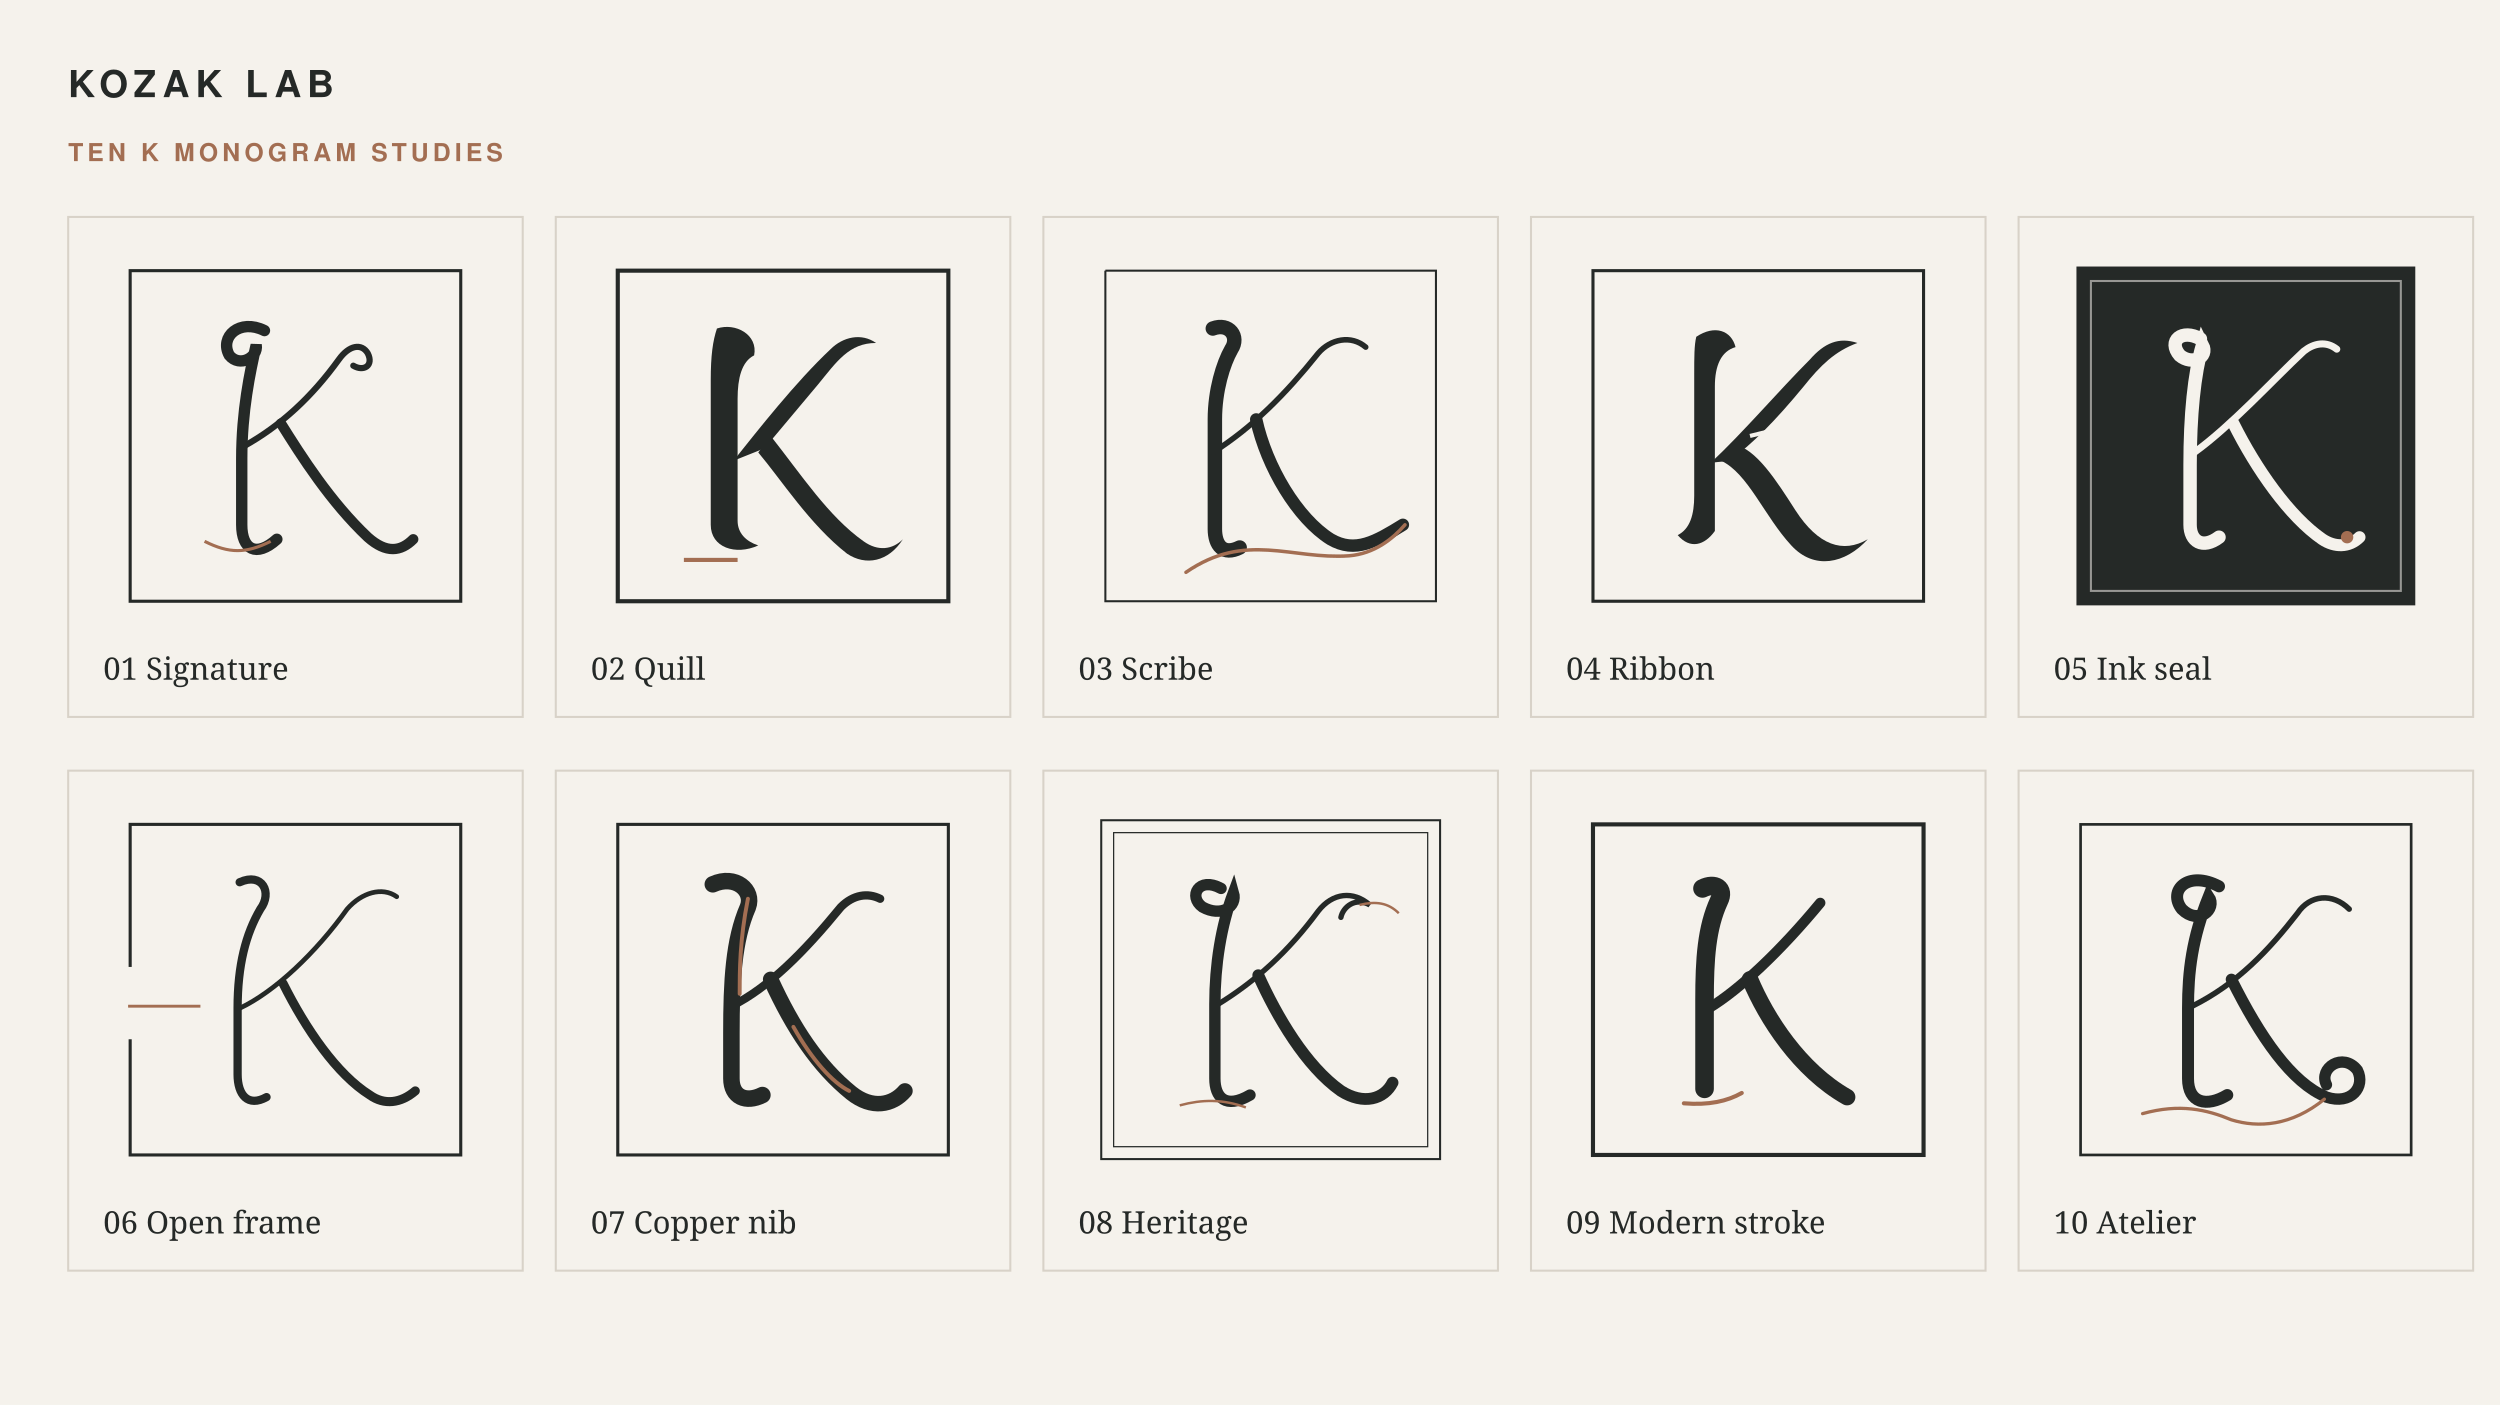
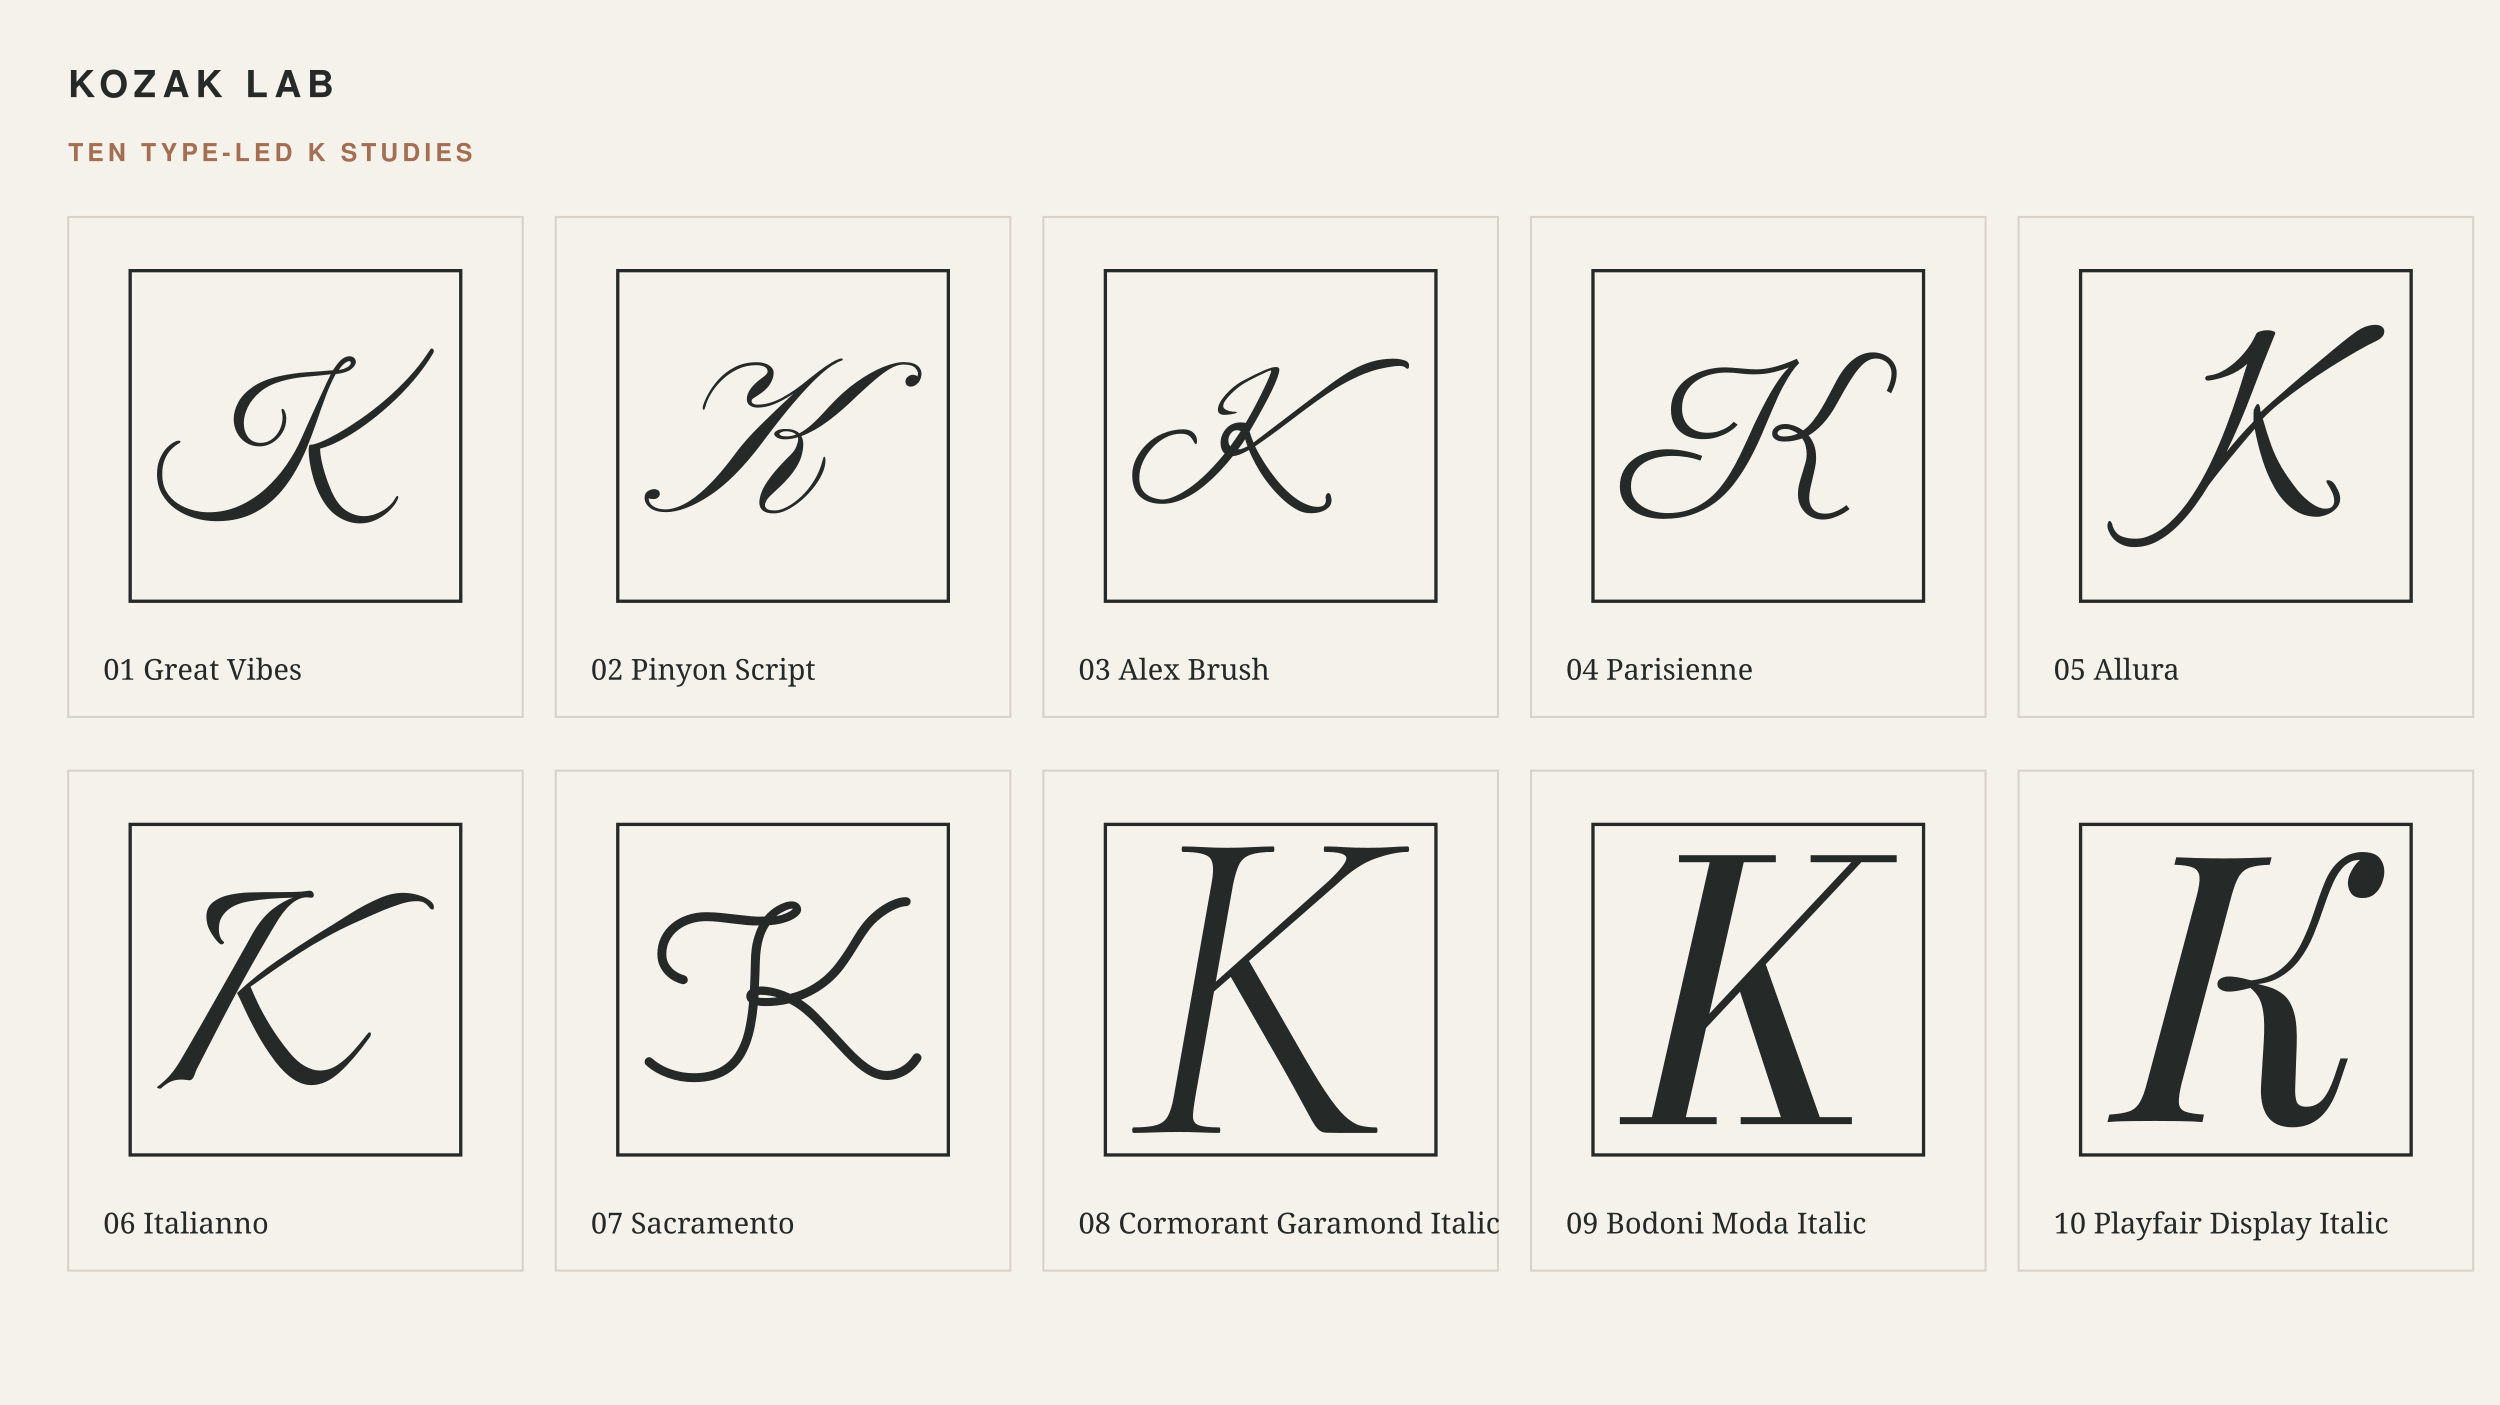
- <svg xmlns="http://www.w3.org/2000/svg" viewBox="0 0 1210 680" role="img" aria-label="Ten calligraphic square K monogram concepts for Kozak Lab">
+ <svg xmlns="http://www.w3.org/2000/svg" viewBox="0 0 1210 680" role="img" aria-label="Ten square K monogram typeface concepts for Kozak Lab">
  <rect width="1210" height="680" fill="#f5f2ec" />
  <text x="33" y="47" fill="#252927" font-family="Helvetica,Arial,sans-serif" font-weight="700" font-size="18" letter-spacing="3">KOZAK LAB</text>
-   <text x="33" y="78" fill="#a36e52" font-family="Helvetica,Arial,sans-serif" font-weight="700" font-size="12" letter-spacing="2">TEN K MONOGRAM STUDIES</text>
+   <text x="33" y="78" fill="#a36e52" font-family="Helvetica,Arial,sans-serif" font-weight="700" font-size="12" letter-spacing="2">TEN TYPE-LED K STUDIES</text>
  <g transform="translate(33 105)">
    <rect width="220" height="242" fill="#f5f2ec" stroke="#d8d2c8" />
    <g transform="translate(10 6)">
      <rect width="200" height="200" fill="#f5f2ec" />
-       <rect x="20" y="20" width="160" height="160" fill="none" stroke="#252927" stroke-width="1.5" />
-       <path d="M85 49 C73 43 63 52 68 61 C73 67 82 62 81 56 C78 69 74 88 74 111 L74 143 C74 155 81 159 91 150" fill="none" stroke="#252927" stroke-width="5.5" stroke-linecap="round" />
-       <path d="M75 105 C93 95 108 81 121 63 C126 56 132 55 135 60 C138 66 133 69 128 66" fill="none" stroke="#252927" stroke-width="3" stroke-linecap="round" />
-       <path d="M93 94 C103 110 117 132 135 149 C144 157 151 156 157 150" fill="none" stroke="#252927" stroke-width="5" stroke-linecap="round" />
-       <path d="M56 151 C68 157 76 157 88 151" fill="none" stroke="#a36e52" stroke-width="1.5" />
+       <rect x="20" y="20" width="160" height="160" fill="none" stroke="#252927" stroke-width="1.6" />
+       <path d="M1230 -185Q1160 -185 1094.5 -141.5Q1029 -98 983 3Q963 48 950.5 94.0Q938 140 932.0 180.0Q926 220 926 246Q926 278 933 282Q952 280 996.5 298.0Q1041 316 1102.5 351.0Q1164 386 1235.5 435.5Q1307 485 1379.5 547.0Q1452 609 1519.0 681.0Q1586 753 1637 832Q1644 843 1648.0 848.0Q1652 853 1656 853Q1661 853 1665.0 848.5Q1669 844 1669 839Q1669 831 1662 820Q1614 740 1548.5 663.5Q1483 587 1409.0 520.0Q1335 453 1260.0 399.0Q1185 345 1117.0 309.0Q1049 273 997 260Q994 262 994 250Q994 233 1001.0 195.5Q1008 158 1022.5 110.5Q1037 63 1058 14Q1096 -75 1147.5 -108.5Q1199 -142 1254 -142Q1289 -142 1326.0 -128.0Q1363 -114 1394.0 -89.5Q1425 -65 1442 -32Q1448 -22 1451 -22Q1458 -22 1458 -30Q1458 -33 1456.5 -36.5Q1455 -40 1450 -51Q1436 -79 1403.5 -110.5Q1371 -142 1326.5 -163.5Q1282 -185 1230 -185ZM381 -172Q313 -172 249.5 -153.5Q186 -135 135.5 -99.0Q85 -63 55.5 -11.0Q26 41 26 107Q26 155 40.5 192.5Q55 230 76.5 255.0Q98 280 119.5 293.0Q141 306 155 306Q165 306 165 300Q165 295 160 292Q137 280 113.0 257.0Q89 234 73.0 197.0Q57 160 57 105Q57 45 82.5 2.5Q108 -40 149.5 -67.0Q191 -94 239.0 -106.5Q287 -119 331 -119Q429 -119 514.0 -81.0Q599 -43 669.5 20.5Q740 84 794.0 162.0Q848 240 883 320Q896 349 914.0 389.5Q932 430 953.0 476.0Q974 522 994.0 566.0Q1014 610 1030.5 645.5Q1047 681 1057 700Q990 692 912.5 685.5Q835 679 765 659Q687 637 637.5 595.0Q588 553 564.5 504.0Q541 455 541 412Q541 360 567.0 326.5Q593 293 642 293Q679 293 708.0 314.5Q737 336 754.0 370.5Q771 405 771 444Q771 460 768.0 471.0Q765 482 765 488Q765 495 770 495Q777 495 783 483Q793 460 793 438Q793 391 770.0 353.5Q747 316 711.0 294.0Q675 272 635 272Q588 272 553.5 294.5Q519 317 500.0 354.0Q481 391 481 434Q481 483 508.0 533.5Q535 584 595.0 625.5Q655 667 753 689Q835 707 920.0 712.5Q1005 718 1070 724Q1105 778 1127.0 792.5Q1149 807 1167 807Q1185 807 1195.5 797.0Q1206 787 1206 773Q1206 753 1178.5 730.5Q1151 708 1086 701Q1054 642 1027.0 569.5Q1000 497 973.0 418.0Q946 339 914 261Q860 131 786.0 33.5Q712 -64 612.0 -118.0Q512 -172 381 -172ZM1105 726Q1130 728 1153.0 740.5Q1176 753 1176 768Q1176 778 1166 778Q1157 778 1141.0 766.5Q1125 755 1105 726Z" fill="#252927" transform="translate(30.879 127.240) scale(0.081558 -0.081558)" />
    </g>
-     <text x="17" y="224" fill="#252927" font-size="15" font-family="Georgia,serif">01  Signature</text>
+     <text x="17" y="224" fill="#252927" font-size="14" font-family="Georgia,serif">01  Great Vibes</text>
  </g>
  <g transform="translate(269 105)">
    <rect width="220" height="242" fill="#f5f2ec" stroke="#d8d2c8" />
    <g transform="translate(10 6)">
      <rect width="200" height="200" fill="#f5f2ec" />
-       <rect x="20" y="20" width="160" height="160" fill="none" stroke="#252927" stroke-width="2" />
-       <path d="M68 48 C77 45 88 51 86 61 C80 64 78 72 78 82 L78 141 C78 147 82 151 88 153 C77 158 65 154 65 143 L65 73 C65 61 66 54 68 48 Z" fill="#252927" />
-       <path d="M76 112 C88 97 106 74 123 58 C129 52 138 50 145 55 C132 55 126 64 117 75 L91 106 Z" fill="#252927" />
-       <path d="M94 100 C109 119 122 139 139 151 C146 156 153 155 158 150 C151 161 140 163 131 157 C113 143 99 121 88 108 Z" fill="#252927" />
-       <path d="M52 160 H78" stroke="#a36e52" stroke-width="2" />
+       <rect x="20" y="20" width="160" height="160" fill="none" stroke="#252927" stroke-width="1.6" />
+       <path d="M199 -2Q105 -2 52.5 37.5Q0 77 0 132Q0 178 31.0 196.5Q62 215 93 215Q109 215 126.0 205.0Q143 195 143 170Q143 151 126.0 136.0Q109 121 86 121Q73 121 61.0 122.5Q49 124 39 130V124Q39 81 82.0 52.5Q125 24 198 24Q274 24 371.0 73.0Q468 122 590.5 239.0Q713 356 863 560Q946 673 1090.0 816.0Q1234 959 1403 1115Q1309 1052 1226.0 1017.5Q1143 983 1063 983Q1019 983 991.0 1003.5Q963 1024 963 1064Q963 1160 1112 1267Q1159 1300 1159 1321Q1159 1354 1129.5 1368.5Q1100 1383 1050 1383Q956 1383 874.5 1344.0Q793 1305 729.5 1243.5Q666 1182 625.5 1114.0Q585 1046 572 988Q564 962 558 962Q547 962 547 980Q547 990 549 996Q560 1039 596.5 1108.0Q633 1177 695.0 1246.5Q757 1316 847.5 1363.5Q938 1411 1057 1411Q1126 1411 1171.0 1382.5Q1216 1354 1216 1311Q1216 1260 1182.0 1204.5Q1148 1149 1068 1099Q1040 1081 1024.0 1070.5Q1008 1060 1008 1043Q1008 1030 1023.5 1020.5Q1039 1011 1063 1011Q1173 1011 1294.0 1075.5Q1415 1140 1551 1255Q1648 1333 1709.0 1374.0Q1770 1415 1804.0 1430.5Q1838 1446 1853 1446Q1867 1446 1867 1438Q1867 1429 1857 1426Q1825 1417 1769.0 1382.0Q1713 1347 1625.0 1264.5Q1537 1182 1409.5 1034.0Q1282 886 1107 651Q848 307 611.0 152.5Q374 -2 199 -2ZM1217 -14Q1081 -14 1081 90Q1081 132 1103.5 190.5Q1126 249 1190.0 334.0Q1254 419 1377 540Q1415 577 1431.0 619.5Q1447 662 1447 685Q1447 695 1444 704Q1384 685 1331 684Q1282 682 1251.5 699.0Q1221 716 1221 735Q1221 752 1247.0 766.5Q1273 781 1323 782Q1364 783 1399.0 773.5Q1434 764 1457 741Q1517 771 1582.5 831.0Q1648 891 1730 983Q1866 1132 2000.5 1226.5Q2135 1321 2249.5 1366.5Q2364 1412 2438 1412Q2535 1412 2576.0 1374.5Q2617 1337 2607 1281Q2599 1235 2569.5 1208.0Q2540 1181 2509 1181Q2479 1181 2467.0 1199.5Q2455 1218 2459 1239Q2462 1259 2482.0 1275.5Q2502 1292 2527 1292Q2555 1292 2571 1277L2575 1295Q2581 1321 2552.0 1355.0Q2523 1389 2438 1389Q2394 1389 2341.5 1364.5Q2289 1340 2211.0 1278.0Q2133 1216 2011 1102Q1867 960 1733.0 859.5Q1599 759 1477 715Q1495 681 1495 638Q1495 582 1475.5 518.0Q1456 454 1398.5 374.5Q1341 295 1227 193Q1169 141 1151.5 113.0Q1134 85 1134 67Q1134 41 1154.5 27.5Q1175 14 1230 14Q1277 14 1342.0 47.5Q1407 81 1474.0 143.5Q1541 206 1596.0 294.0Q1651 382 1678 490Q1686 521 1692 521Q1704 521 1704 483Q1704 426 1673.0 359.0Q1642 292 1589.5 226.0Q1537 160 1473.0 106.0Q1409 52 1342.5 19.0Q1276 -14 1217 -14ZM1345 712Q1389 714 1428 729Q1410 746 1381.5 754.0Q1353 762 1325 760Q1303 759 1286.5 750.5Q1270 742 1270 736Q1270 727 1287.5 719.0Q1305 711 1345 712Z" fill="#252927" transform="translate(33.000 136.775) scale(0.051361 -0.051361)" />
    </g>
-     <text x="17" y="224" fill="#252927" font-size="15" font-family="Georgia,serif">02  Quill</text>
+     <text x="17" y="224" fill="#252927" font-size="14" font-family="Georgia,serif">02  Pinyon Script</text>
  </g>
  <g transform="translate(505 105)">
    <rect width="220" height="242" fill="#f5f2ec" stroke="#d8d2c8" />
    <g transform="translate(10 6)">
      <rect width="200" height="200" fill="#f5f2ec" />
-       <path d="M20 20 H180 V180 H20 V20" fill="none" stroke="#252927" stroke-width="1" />
-       <path d="M72 48 C80 45 85 52 81 58 C77 65 73 78 73 92 L73 145 C73 153 77 158 85 154" fill="none" stroke="#252927" stroke-width="7" stroke-linecap="round" />
-       <path d="M72 108 C91 96 107 80 123 60 C129 53 139 51 146 57" fill="none" stroke="#252927" stroke-width="2.7" stroke-linecap="round" />
-       <path d="M93 92 C98 115 113 140 129 150 C141 157 151 151 164 143" fill="none" stroke="#252927" stroke-width="6" stroke-linecap="round" />
-       <path d="M59 166 C88 146 110 160 138 158 C150 157 159 150 165 143" fill="none" stroke="#a36e52" stroke-width="1.7" stroke-linecap="round" />
+       <rect x="20" y="20" width="160" height="160" fill="none" stroke="#252927" stroke-width="1.6" />
+       <path d="M1033 -129Q994 -129 964 -115Q921 -94 879.0 -56.5Q837 -19 799.0 28.0Q761 75 731.0 127.0Q701 179 681 228Q626 196 590 193Q562 157 519.0 111.0Q476 65 423.5 22.0Q371 -21 311.5 -48.5Q252 -76 191 -76Q113 -76 67.5 -36.5Q22 3 22 88Q22 135 45.0 181.0Q68 227 107.0 264.0Q146 301 192 320Q249 345 311 345Q346 345 367.0 326.5Q388 308 388 279Q388 266 384 262Q383 261 381 261Q378 261 373 269Q357 300 341.0 310.0Q325 320 296 320Q252 320 210.5 298.5Q169 277 135.5 241.0Q102 205 82.0 160.5Q62 116 62 71Q62 -37 184 -51Q230 -55 305 -12Q417 52 544 208Q521 229 521 268Q521 311 550 346Q582 384 635 384Q650 384 663 381Q690 427 715.0 474.0Q740 521 763 569Q807 660 807 675Q807 677 806 677Q803 679 782.0 669.5Q761 660 733.0 646.5Q705 633 681.0 620.0Q657 607 648 601Q614 579 580 545Q536 501 536 477Q536 466 546 459Q567 444 608 444Q613 442 613 440Q613 435 581 430Q549 425 531 427Q506 433 506 456Q506 491 549 540Q592 589 643 617Q792 697 832 697Q842 697 849 693Q853 690 853 682Q853 621 685 333Q688 321 693.5 305.5Q699 290 707 270L1005 497Q1080 554 1142.0 600.0Q1204 646 1260.5 678.0Q1317 710 1374.5 727.0Q1432 744 1499 744Q1536 744 1567 732Q1586 725 1586 704Q1586 687 1576 687Q1571 687 1566 693Q1557 703 1528 703Q1512 703 1486.0 699.0Q1460 695 1423 687Q1366 674 1302.5 646.0Q1239 618 1169 575Q1081 520 929 404Q852 345 798.5 306.5Q745 268 716 249Q738 203 769.5 154.0Q801 105 838.0 59.5Q875 14 916.0 -21.5Q957 -57 997 -75Q1036 -93 1068 -93Q1116 -93 1116 -56Q1116 -54 1116.0 -51.0Q1116 -48 1115 -46Q1115 -44 1114.5 -42.5Q1114 -41 1114 -40Q1114 -30 1119.0 -22.5Q1124 -15 1130 -15Q1143 -15 1147 -46Q1148 -48 1148.0 -51.0Q1148 -54 1148 -56Q1148 -80 1131.0 -96.5Q1114 -113 1088.0 -121.0Q1062 -129 1033 -129ZM576 249 583 259Q591 271 604.5 290.0Q618 309 635 335Q623 340 614 340Q593 340 579.0 322.0Q565 304 565 282Q565 263 576 249ZM620 232Q630 232 633 233Q646 235 673 249Q669 261 665.5 271.0Q662 281 660 289Q653 278 643.0 263.5Q633 249 620 232Z" fill="#252927" transform="translate(31.115 126.346) scale(0.085678 -0.085678)" />
    </g>
-     <text x="17" y="224" fill="#252927" font-size="15" font-family="Georgia,serif">03  Scribe</text>
+     <text x="17" y="224" fill="#252927" font-size="14" font-family="Georgia,serif">03  Alex Brush</text>
  </g>
  <g transform="translate(741 105)">
    <rect width="220" height="242" fill="#f5f2ec" stroke="#d8d2c8" />
    <g transform="translate(10 6)">
      <rect width="200" height="200" fill="#f5f2ec" />
-       <rect x="20" y="20" width="160" height="160" fill="none" stroke="#252927" stroke-width="1.5" />
-       <path d="M70 52 C79 46 87 49 89 57 C82 59 79 66 79 76 L79 146 C74 153 67 155 61 148 C67 145 69 138 69 129 L69 70 C69 62 69 56 70 52 Z" fill="#252927" />
-       <path d="M77 113 C93 98 110 78 125 63 C132 55 139 52 148 55 C137 59 130 66 122 76 C108 93 97 104 86 112 Z" fill="#252927" />
-       <path d="M88 104 C99 106 109 122 118 136 C129 153 141 157 153 150 C142 162 127 165 116 153 C103 139 95 118 82 112 Z" fill="#252927" />
-       <path d="M96 100 C104 98 108 97 113 96" fill="none" stroke="#f5f2ec" stroke-width="2" />
+       <rect x="20" y="20" width="160" height="160" fill="none" stroke="#252927" stroke-width="1.6" />
+       <path d="M1679 1352Q1620 1330 1570.5 1316.0Q1521 1302 1477.5 1294.0Q1434 1286 1393.5 1283.0Q1353 1280 1311 1280Q1243 1280 1170.0 1289.5Q1097 1299 1029 1299Q938 1299 854.5 1275.5Q771 1252 707.0 1205.5Q643 1159 605.0 1089.0Q567 1019 567 925Q567 868 585.0 821.5Q603 775 637.0 742.0Q671 709 720.0 691.0Q769 673 830 673Q899 673 950.0 690.0Q1001 707 1034.5 728.0Q1068 749 1085.0 767.0Q1102 785 1104 787L1146 756Q1143 752 1118.0 728.0Q1093 704 1047.5 677.0Q1002 650 935.5 628.0Q869 606 783 606Q727 606 668.5 621.0Q610 636 562.0 672.0Q514 708 483.0 767.0Q452 826 452 913Q452 984 474.0 1044.0Q496 1104 534.5 1153.0Q573 1202 626.5 1239.5Q680 1277 742.5 1302.0Q805 1327 875.0 1340.0Q945 1353 1017 1353Q1048 1353 1089.5 1349.5Q1131 1346 1174.5 1342.5Q1218 1339 1260.0 1335.5Q1302 1332 1335 1332Q1372 1332 1414.5 1336.5Q1457 1341 1508.5 1353.0Q1560 1365 1622.0 1386.5Q1684 1408 1761 1442L1786 1397Q1786 1397 1765.0 1376.0Q1744 1355 1707.0 1302.0Q1670 1249 1620.0 1157.0Q1570 1065 1510 922Q1450 778 1388.5 636.5Q1327 495 1256.0 368.0Q1185 241 1100.5 132.5Q1016 24 909.5 -55.0Q803 -134 671.5 -178.5Q540 -223 374 -223Q275 -223 191.5 -200.0Q108 -177 48.0 -133.5Q-12 -90 -46.0 -28.0Q-80 34 -80 112Q-80 209 -39.0 281.5Q2 354 70.0 403.0Q138 452 227.5 476.5Q317 501 413 501Q505 501 598.0 483.0Q691 465 777 432L758 383Q694 407 617.0 419.5Q540 432 473 432Q370 432 289.0 410.0Q208 388 151.5 346.5Q95 305 65.5 246.0Q36 187 36 114Q36 41 70.5 -11.5Q105 -64 160.0 -97.5Q215 -131 282.5 -147.0Q350 -163 415 -163Q536 -163 633.5 -130.5Q731 -98 810.0 -42.0Q889 14 951.5 89.0Q1014 164 1066.5 249.5Q1119 335 1163.0 426.0Q1207 517 1248 605Q1319 769 1393 914Q1424 976 1459.5 1040.0Q1495 1104 1532.0 1162.5Q1569 1221 1606.5 1270.5Q1644 1320 1679 1352ZM2696 1109Q2696 1110 2704.0 1126.0Q2712 1142 2721.5 1167.5Q2731 1193 2738.5 1225.0Q2746 1257 2746 1290Q2746 1324 2733.5 1352.5Q2721 1381 2699.5 1401.5Q2678 1422 2648.0 1433.5Q2618 1445 2584 1445Q2539 1445 2496.5 1421.0Q2454 1397 2407.5 1342.5Q2361 1288 2307.0 1200.5Q2253 1113 2184 986Q2146 915 2107.5 860.5Q2069 806 2031.0 765.0Q1993 724 1956.0 694.5Q1919 665 1884 645Q1917 606 1939.5 548.5Q1962 491 1962 407Q1962 362 1950.5 308.0Q1939 254 1925.5 199.0Q1912 144 1901.0 92.0Q1890 40 1890 0Q1890 -54 1906.0 -87.0Q1922 -120 1947.0 -138.5Q1972 -157 2001.5 -163.0Q2031 -169 2057 -169Q2100 -169 2139.5 -155.5Q2179 -142 2210 -125Q2246 -106 2277 -80L2310 -121Q2307 -123 2283.5 -140.5Q2260 -158 2221.5 -178.0Q2183 -198 2134.0 -214.0Q2085 -230 2032 -230Q1977 -230 1929.5 -211.0Q1882 -192 1847.5 -157.0Q1813 -122 1793.0 -74.0Q1773 -26 1773 33Q1773 89 1787.0 144.0Q1801 199 1818.0 252.0Q1835 305 1849.0 355.0Q1863 405 1863 451Q1863 491 1853.5 533.0Q1844 575 1817 613Q1771 599 1729.0 590.0Q1687 581 1633 581Q1588 581 1562.0 591.5Q1536 602 1523.5 615.5Q1511 629 1507.5 642.5Q1504 656 1504 663Q1504 705 1541.5 734.5Q1579 764 1644 764Q1679 764 1727.0 748.5Q1775 733 1827 697Q1882 736 1928.5 795.0Q1975 854 2017.0 924.5Q2059 995 2099.0 1072.5Q2139 1150 2181 1227Q2256 1364 2351.0 1436.5Q2446 1509 2552 1509Q2598 1509 2642.5 1494.5Q2687 1480 2722.0 1452.0Q2757 1424 2778.5 1383.5Q2800 1343 2800 1291Q2800 1253 2791.5 1217.0Q2783 1181 2772.5 1152.5Q2762 1124 2752.5 1105.5Q2743 1087 2742 1084ZM1771 664Q1745 684 1710.5 698.0Q1676 712 1642 712Q1603 712 1581.5 698.5Q1560 685 1560 667Q1560 656 1574.5 645.0Q1589 634 1632 634Q1663 634 1700.5 641.5Q1738 649 1771 664Z" fill="#252927" transform="translate(36.722 129.755) scale(0.046528 -0.046528)" />
    </g>
-     <text x="17" y="224" fill="#252927" font-size="15" font-family="Georgia,serif">04  Ribbon</text>
+     <text x="17" y="224" fill="#252927" font-size="14" font-family="Georgia,serif">04  Parisienne</text>
  </g>
  <g transform="translate(977 105)">
    <rect width="220" height="242" fill="#f5f2ec" stroke="#d8d2c8" />
    <g transform="translate(10 6)">
      <rect width="200" height="200" fill="#f5f2ec" />
-       <rect x="18" y="18" width="164" height="164" fill="#252927" />
-       <rect x="25" y="25" width="150" height="150" fill="none" stroke="#f5f2ec" stroke-opacity=".55" stroke-width="1" />
-       <path d="M78 53 C69 48 62 54 68 61 C74 66 82 62 79 56 C75 70 73 90 73 114 L73 143 C73 151 79 155 87 149" fill="none" stroke="#f5f2ec" stroke-width="6.5" stroke-linecap="round" />
-       <path d="M75 108 C93 95 113 73 128 59 C133 55 139 54 144 58" fill="none" stroke="#f5f2ec" stroke-width="3.4" stroke-linecap="round" />
-       <path d="M94 94 C105 116 121 139 137 150 C143 154 150 154 155 149" fill="none" stroke="#f5f2ec" stroke-width="5.8" stroke-linecap="round" />
-       <circle cx="149" cy="149" r="3" fill="#a36e52" />
+       <rect x="20" y="20" width="160" height="160" fill="none" stroke="#252927" stroke-width="1.6" />
+       <path d="M-137 -134Q-168 -134 -191.5 -118.5Q-215 -103 -225 -72Q-225 -70 -225.5 -68.0Q-226 -66 -226 -64Q-226 -57 -224.0 -52.0Q-222 -47 -219 -47Q-212 -47 -208 -66Q-198 -91 -178.0 -98.5Q-158 -106 -133 -106Q-125 -106 -117.0 -105.0Q-109 -104 -102 -102Q-57 -88 -17.5 -51.5Q22 -15 56.0 36.5Q90 88 118.5 147.5Q147 207 170.0 267.5Q193 328 210.5 382.5Q228 437 240 477Q212 451 177.0 438.0Q142 425 112 421H111Q100 421 100 429Q100 437 112 438Q141 441 171.0 460.5Q201 480 227.5 510.5Q254 541 270 577Q272 582 283.5 585.5Q295 589 307 589Q318 589 326.5 586.0Q335 583 333 577Q293 480 255.5 380.0Q218 280 171 183Q191 208 212.5 232.5Q234 257 261 285V298Q261 306 261.0 312.0Q261 318 262 324Q264 329 268.0 336.0Q272 343 276 343Q280 343 283 330Q283 326 283.5 323.0Q284 320 285 316L287 318Q296 327 321.0 349.0Q346 371 380.5 401.0Q415 431 453.0 462.5Q491 494 525.0 522.5Q559 551 584.0 570.0Q609 589 617 593Q632 601 644.5 604.0Q657 607 666 607Q682 607 689.5 600.5Q697 594 697 585Q697 567 674 555Q644 541 603.0 517.5Q562 494 517.0 465.5Q472 437 429.0 406.5Q386 376 350.0 347.0Q314 318 292 294Q307 241 321.0 203.0Q335 165 355.5 130.5Q376 96 410 53Q433 26 457.0 10.0Q481 -6 500 -6Q517 -6 523.5 1.5Q530 9 530 20Q530 34 523.0 49.0Q516 64 509 74Q504 82 504 85Q504 89 509 89Q519 89 528 80Q533 75 541.5 58.0Q550 41 550 28Q550 8 536.0 -6.0Q522 -20 504.0 -26.5Q486 -33 473 -33Q426 -33 390.5 -6.0Q355 21 330.5 64.5Q306 108 290.0 159.5Q274 211 265 260Q222 210 180.0 159.0Q138 108 112 73Q93 41 67.0 5.0Q41 -31 9.5 -62.5Q-22 -94 -58.5 -114.0Q-95 -134 -137 -134Z" fill="#252927" transform="translate(65.810 134.335) scale(0.145179 -0.145179)" />
    </g>
-     <text x="17" y="224" fill="#252927" font-size="15" font-family="Georgia,serif">05  Ink seal</text>
+     <text x="17" y="224" fill="#252927" font-size="14" font-family="Georgia,serif">05  Allura</text>
  </g>
  <g transform="translate(33 373)">
    <rect width="220" height="242" fill="#f5f2ec" stroke="#d8d2c8" />
    <g transform="translate(10 6)">
      <rect width="200" height="200" fill="#f5f2ec" />
-       <path d="M20 89 V20 H180 V180 H20 V124" fill="none" stroke="#252927" stroke-width="1.5" />
-       <path d="M73 48 C84 43 89 53 83 61 C76 73 72 88 72 109 L72 141 C72 151 77 157 86 152" fill="none" stroke="#252927" stroke-width="4" stroke-linecap="round" />
-       <path d="M73 109 C90 101 110 82 125 61 C132 53 142 50 149 55" fill="none" stroke="#252927" stroke-width="2.3" stroke-linecap="round" />
-       <path d="M94 97 C105 119 120 141 136 151 C143 156 151 155 158 149" fill="none" stroke="#252927" stroke-width="4.4" stroke-linecap="round" />
-       <path d="M19 108 H54" fill="none" stroke="#a36e52" stroke-width="1.4" />
+       <rect x="20" y="20" width="160" height="160" fill="none" stroke="#252927" stroke-width="1.6" />
+       <path d="M6 -21Q2 -21 -0.5 -19.0Q-3 -17 -1 -16Q22 2 37.5 20.0Q53 38 69 66L83 90Q103 124 128.0 168.0Q153 212 178.5 257.0Q204 302 225.5 340.0Q247 378 260.0 401.5Q273 425 273 425Q300 472 332.5 496.5Q365 521 390 528Q317 527 260.0 517.0Q203 507 183 470Q179 463 177.5 454.5Q176 446 176 438Q176 412 190 401Q191 400 191 399Q191 397 187.5 395.0Q184 393 181 394Q172 399 159.0 418.5Q146 438 143 451Q140 463 140 473Q140 500 159.0 515.0Q178 530 205.5 536.0Q233 542 262.0 543.0Q291 544 310 544H350Q370 544 393.5 544.5Q417 545 433 548H437Q443 548 446.0 544.0Q449 540 449 536Q449 528 442 528Q438 528 435.5 528.5Q433 529 429 529Q383 529 337 449Q337 449 326.5 431.5Q316 414 300.5 387.0Q285 360 268.0 330.0Q251 300 238 276Q211 226 180.5 167.5Q150 109 118 46Q111 34 106.0 18.5Q101 3 91 3Q87 3 81.0 4.0Q75 5 68 5Q51 5 37.5 -1.0Q24 -7 10 -20Q9 -21 6 -21ZM442 -11Q417 -11 391.0 5.5Q365 22 338 57Q306 100 284.0 140.5Q262 181 248.5 211.0Q235 241 228 254Q284 306 343.5 347.0Q403 388 462 425Q502 449 548.0 478.5Q594 508 641 528Q674 542 705 542Q719 542 733.0 539.5Q747 537 760 532Q770 529 783.0 519.5Q796 510 794 498Q794 494 790 494Q785 494 781.0 500.0Q777 506 769.0 512.0Q761 518 744 518Q722 518 695.5 509.0Q669 500 649 492Q609 475 565.0 455.0Q521 435 482 413Q447 394 408.0 369.0Q369 344 332.5 318.5Q296 293 267 272Q273 257 287.0 227.0Q301 197 324.0 159.5Q347 122 378 84Q401 56 423.5 43.5Q446 31 466 31Q493 31 516.5 46.5Q540 62 561.5 86.0Q583 110 602 135Q607 141 609 141Q613 141 613 136Q613 130 608 124Q564 63 523.5 26.0Q483 -11 442 -11Z" fill="#252927" transform="translate(33.318 144.349) scale(0.168309 -0.168309)" />
    </g>
-     <text x="17" y="224" fill="#252927" font-size="15" font-family="Georgia,serif">06  Open frame</text>
+     <text x="17" y="224" fill="#252927" font-size="14" font-family="Georgia,serif">06  Italianno</text>
  </g>
  <g transform="translate(269 373)">
    <rect width="220" height="242" fill="#f5f2ec" stroke="#d8d2c8" />
    <g transform="translate(10 6)">
      <rect width="200" height="200" fill="#f5f2ec" />
-       <rect x="20" y="20" width="160" height="160" fill="none" stroke="#252927" stroke-width="1.5" />
-       <path d="M66 49 C77 44 86 52 83 60 C76 76 75 96 75 121 L75 143 C75 152 82 155 90 151" fill="none" stroke="#252927" stroke-width="8" stroke-linecap="round" />
-       <path d="M75 108 C93 99 110 82 128 60 C134 54 141 53 147 56" fill="none" stroke="#252927" stroke-width="4" stroke-linecap="round" />
-       <path d="M94 95 C105 119 117 137 133 150 C143 158 153 156 159 149" fill="none" stroke="#252927" stroke-width="7.5" stroke-linecap="round" />
-       <path d="M83 56 C79 76 79 91 79 102 M105 118 C114 134 124 145 132 149" fill="none" stroke="#a36e52" stroke-width="1.9" stroke-linecap="round" />
+       <rect x="20" y="20" width="160" height="160" fill="none" stroke="#252927" stroke-width="1.6" />
+       <path d="M1047 1274Q1032 1253 1018.5 1225.5Q1005 1198 994.0 1162.0Q983 1126 976.0 1079.5Q969 1033 967 975Q965 921 963.5 867.0Q962 813 959 759Q964 760 975 760Q1026 760 1090.0 744.5Q1154 729 1222 698Q1314 722 1384.5 761.0Q1455 800 1509.5 848.5Q1564 897 1606.5 952.5Q1649 1008 1685.0 1064.0Q1721 1120 1753.0 1174.5Q1785 1229 1820 1275Q1856 1323 1902.5 1366.0Q1949 1409 1998.5 1440.5Q2048 1472 2098.0 1490.5Q2148 1509 2192 1509Q2207 1509 2219.5 1499.5Q2232 1490 2232 1473Q2232 1457 2221.5 1446.0Q2211 1435 2195 1434Q2165 1433 2124.5 1418.0Q2084 1403 2041.0 1376.0Q1998 1349 1956.0 1312.0Q1914 1275 1880 1229Q1841 1176 1807.5 1121.0Q1774 1066 1739.5 1012.5Q1705 959 1666.0 907.5Q1627 856 1577.0 809.5Q1527 763 1462.5 722.0Q1398 681 1313 648Q1384 603 1450.0 535.5Q1516 468 1593 385Q1657 316 1713.5 255.0Q1770 194 1823.5 148.5Q1877 103 1927.5 77.0Q1978 51 2030 51Q2094 51 2153.0 84.5Q2212 118 2253 182Q2264 199 2285 199Q2302 199 2312.5 187.0Q2323 175 2323 161Q2323 150 2317 141Q2266 60 2190.0 17.5Q2114 -25 2031 -25Q1967 -25 1908.0 2.5Q1849 30 1790.0 78.5Q1731 127 1669.0 192.5Q1607 258 1537 334Q1491 383 1450.5 426.0Q1410 469 1371.5 504.5Q1333 540 1294.0 568.5Q1255 597 1213 618Q1159 605 1109.0 600.0Q1059 595 1017 595Q997 595 980.0 596.0Q963 597 949 600Q941 512 925.5 430.5Q910 349 884.0 277.5Q858 206 818.5 147.0Q779 88 722.5 46.0Q666 4 589.5 -19.5Q513 -43 413 -43Q356 -43 300.5 -33.5Q245 -24 193.5 -5.5Q142 13 95.5 39.5Q49 66 12 100Q0 110 0 128Q0 143 11.0 154.5Q22 166 37 166Q53 166 63 156Q128 97 220.0 64.5Q312 32 413 32Q540 32 624.5 75.0Q709 118 761.0 196.5Q813 275 839.0 384.5Q865 494 876 628Q864 639 858.5 651.5Q853 664 853 678Q853 712 884 734Q887 793 888.5 854.5Q890 916 892 981Q894 1084 914.0 1154.0Q934 1224 958 1272Q908 1270 853.0 1275.5Q798 1281 741.0 1288.0Q684 1295 627.0 1301.5Q570 1308 516 1308Q447 1308 386.0 1288.0Q325 1268 279.5 1231.5Q234 1195 208.0 1144.0Q182 1093 182 1032Q182 979 204.5 945.0Q227 911 255.0 890.5Q283 870 306.5 862.0Q330 854 333 853Q346 850 354.0 839.5Q362 829 362 816Q362 799 350.0 789.0Q338 779 324 779Q318 779 315 780Q287 786 251.0 804.0Q215 822 183.0 852.5Q151 883 129.0 927.5Q107 972 107 1032Q107 1110 139.0 1174.5Q171 1239 226.5 1285.5Q282 1332 356.5 1357.5Q431 1383 515 1383Q580 1383 647.0 1376.0Q714 1369 778.0 1361.5Q842 1354 900.5 1348.5Q959 1343 1008 1347Q1027 1371 1054.0 1394.0Q1081 1417 1111.5 1434.5Q1142 1452 1173.5 1463.0Q1205 1474 1235 1474Q1267 1474 1290.0 1454.5Q1313 1435 1313 1405Q1313 1381 1291.5 1359.0Q1270 1337 1233.5 1319.0Q1197 1301 1148.5 1289.0Q1100 1277 1047 1274ZM1109 670Q1100 673 1085.0 676.5Q1070 680 1052.0 683.0Q1034 686 1014.0 688.0Q994 690 975 690Q970 690 965.5 689.5Q961 689 956 688Q955 683 955.0 677.5Q955 672 954 667Q969 663 1008 663Q1014 663 1027.0 663.0Q1040 663 1055.5 664.0Q1071 665 1085.5 666.0Q1100 667 1109 670ZM1238 1413Q1228 1413 1211.5 1408.0Q1195 1403 1176.5 1394.0Q1158 1385 1139.0 1374.0Q1120 1363 1105 1351Q1131 1353 1158.5 1363.0Q1186 1373 1207.0 1384.0Q1228 1395 1237.5 1404.0Q1247 1413 1238 1413Z" fill="#252927" transform="translate(33.000 142.282) scale(0.057684 -0.057684)" />
    </g>
-     <text x="17" y="224" fill="#252927" font-size="15" font-family="Georgia,serif">07  Copper nib</text>
+     <text x="17" y="224" fill="#252927" font-size="14" font-family="Georgia,serif">07  Sacramento</text>
  </g>
  <g transform="translate(505 373)">
    <rect width="220" height="242" fill="#f5f2ec" stroke="#d8d2c8" />
    <g transform="translate(10 6)">
      <rect width="200" height="200" fill="#f5f2ec" />
-       <rect x="18" y="18" width="164" height="164" fill="none" stroke="#252927" stroke-width="1" />
-       <rect x="24" y="24" width="152" height="152" fill="none" stroke="#252927" stroke-width=".6" />
-       <path d="M76 51 C65 45 60 55 67 60 C76 65 84 60 82 53 C76 69 73 88 73 107 L73 143 C73 152 78 158 90 151" fill="none" stroke="#252927" stroke-width="5.5" stroke-linecap="round" />
-       <path d="M73 108 C93 96 109 81 123 62 C130 53 140 52 148 59 C141 55 135 60 134 65" fill="none" stroke="#252927" stroke-width="2.6" stroke-linecap="round" />
-       <path d="M94 93 C103 113 117 137 134 149 C145 156 155 153 159 145" fill="none" stroke="#252927" stroke-width="5.7" stroke-linecap="round" />
-       <path d="M56 156 C67 153 77 153 88 157 M143 59 C151 57 157 58 162 63" fill="none" stroke="#a36e52" stroke-width="1.2" />
+       <rect x="20" y="20" width="160" height="160" fill="none" stroke="#252927" stroke-width="1.6" />
+       <path d="M11 0Q8 0 8.0 6.0Q8 12 11 12Q43 12 60.5 17.0Q78 22 86.0 37.0Q94 52 99 81L181 544Q189 587 177.5 600.0Q166 613 118 613Q116 613 116.0 619.0Q116 625 118 625Q138 625 162.5 623.5Q187 622 215 622Q244 622 270.5 623.5Q297 625 316 625Q318 625 318.0 619.0Q318 613 316 613Q284 613 266.5 607.0Q249 601 241.5 586.0Q234 571 228 542L146 81Q141 52 140.5 37.0Q140 22 152.5 17.0Q165 12 198 12Q200 12 200.0 6.0Q200 0 198 0Q178 0 157.5 1.0Q137 2 108 2Q80 2 55.0 1.0Q30 0 11 0ZM457 0Q440 0 430.5 0.5Q421 1 414.5 7.0Q408 13 399.5 28.0Q391 43 376.0 71.0Q361 99 335 145L218 349L260 380L364 199Q403 130 428.5 91.5Q454 53 472.0 36.5Q490 20 505.5 16.0Q521 12 540 12Q543 12 543.0 6.0Q543 0 540 0Q507 0 487.0 0.0Q467 0 457 0ZM150 294 437 550Q477 588 475.0 600.5Q473 613 428 613Q426 613 426.0 619.0Q426 625 428 625Q448 625 468.5 623.5Q489 622 523 622Q555 622 573.5 623.5Q592 625 609 625Q612 625 612.0 619.0Q612 613 609 613Q580 613 539.5 599.0Q499 585 456 544L171 295Z" fill="#252927" transform="translate(31.225 169.329) scale(0.221854 -0.221854)" />
    </g>
-     <text x="17" y="224" fill="#252927" font-size="15" font-family="Georgia,serif">08  Heritage</text>
+     <text x="17" y="224" fill="#252927" font-size="14" font-family="Georgia,serif">08  Cormorant Garamond Italic</text>
  </g>
  <g transform="translate(741 373)">
    <rect width="220" height="242" fill="#f5f2ec" stroke="#d8d2c8" />
    <g transform="translate(10 6)">
      <rect width="200" height="200" fill="#f5f2ec" />
-       <rect x="20" y="20" width="160" height="160" fill="none" stroke="#252927" stroke-width="2" />
-       <path d="M73 51 C79 48 84 51 81 57 C75 70 74 85 74 105 L74 148" fill="none" stroke="#252927" stroke-width="9" stroke-linecap="round" />
-       <path d="M76 109 C91 100 111 81 130 58" fill="none" stroke="#252927" stroke-width="5" stroke-linecap="round" />
-       <path d="M96 95 C104 114 120 139 143 152" fill="none" stroke="#252927" stroke-width="8" stroke-linecap="round" />
-       <path d="M64 155 C76 156 85 154 92 150" fill="none" stroke="#a36e52" stroke-width="2" stroke-linecap="round" />
+       <rect x="20" y="20" width="160" height="160" fill="none" stroke="#252927" stroke-width="1.6" />
+       <path d="M249 434 1246 1498H1302L305 434ZM-80 0V39H460V0ZM594 0V39H1214V0ZM90 0 430 1500H620L279 0ZM831 0 580 770 724 919 1049 0ZM250 1461V1500H790V1461ZM984 1461V1500H1464V1461Z" fill="#252927" transform="translate(39.943 165.091) scale(0.086788 -0.086788)" />
    </g>
-     <text x="17" y="224" fill="#252927" font-size="15" font-family="Georgia,serif">09  Modern stroke</text>
+     <text x="17" y="224" fill="#252927" font-size="14" font-family="Georgia,serif">09  Bodoni Moda Italic</text>
  </g>
  <g transform="translate(977 373)">
    <rect width="220" height="242" fill="#f5f2ec" stroke="#d8d2c8" />
    <g transform="translate(10 6)">
      <rect width="200" height="200" fill="#f5f2ec" />
-       <rect x="20" y="20" width="160" height="160" fill="none" stroke="#252927" stroke-width="1.3" />
-       <path d="M87 50 C72 42 62 52 69 61 C77 69 86 61 82 55 C74 75 72 91 72 109 L72 143 C72 155 81 157 91 151" fill="none" stroke="#252927" stroke-width="5.8" stroke-linecap="round" />
-       <path d="M74 108 C96 97 111 81 125 63 C131 54 142 53 150 61" fill="none" stroke="#252927" stroke-width="2.7" stroke-linecap="round" />
-       <path d="M93 95 C107 123 122 145 139 152 C151 156 158 147 154 139 C147 130 135 138 139 146" fill="none" stroke="#252927" stroke-width="5.5" stroke-linecap="round" />
-       <path d="M50 160 C68 155 81 158 93 163 C106 167 122 166 138 153" fill="none" stroke="#a36e52" stroke-width="1.6" stroke-linecap="round" />
+       <rect x="20" y="20" width="160" height="160" fill="none" stroke="#252927" stroke-width="1.6" />
+       <path d="M166 106Q157 70 158.0 52.0Q159 34 175.0 28.0Q191 22 225 20L221 0Q198 2 163.5 2.5Q129 3 94 3Q55 3 22.0 2.5Q-11 2 -33 0L-28 20Q5 22 23.5 28.0Q42 34 53.0 52.0Q64 70 73 106L205 602Q215 639 213.0 656.5Q211 674 195.5 680.5Q180 687 146 688L151 708Q171 707 205.0 706.0Q239 705 278 705Q313 705 347.5 706.0Q382 707 406 708L401 688Q367 687 348.0 680.5Q329 674 318.5 656.5Q308 639 298 602ZM499 41Q525 41 542.0 60.0Q559 79 573 119L590 170H610L584 93Q565 38 535.0 12.0Q505 -14 462 -14Q415 -14 394.5 16.0Q374 46 378 102L385 215Q388 267 383.5 295.0Q379 323 368.5 338.0Q358 353 341 365L343 375Q372 369 396.5 362.0Q421 355 439.0 339.5Q457 324 466.0 292.5Q475 261 473 205L469 92Q468 70 472.5 55.5Q477 41 499 41ZM355 360Q300 345 280.5 350.0Q261 355 261 369Q261 383 280.5 388.0Q300 393 355 378ZM603 687Q584 670 570.5 639.5Q557 609 545.0 573.0Q533 537 518.0 500.5Q503 464 480.5 434.0Q458 404 424.5 385.5Q391 367 342 368L344 378Q399 383 432.0 410.0Q465 437 485.0 477.0Q505 517 519.0 560.5Q533 604 548.0 641.0Q563 678 588 699Q605 713 620.0 717.5Q635 722 648 722Q683 722 696.0 704.5Q709 687 707 663Q706 651 700.0 636.0Q694 621 681.5 610.0Q669 599 649 599Q627 599 618.0 612.5Q609 626 610 642Q611 656 620.0 672.5Q629 689 642 701Q641 701 640.5 701.0Q640 701 639 701Q626 700 618.5 696.5Q611 693 603 687Z" fill="#252927" transform="translate(38.974 164.080) scale(0.181016 -0.181016)" />
    </g>
-     <text x="17" y="224" fill="#252927" font-size="15" font-family="Georgia,serif">10  Atelier</text>
+     <text x="17" y="224" fill="#252927" font-size="14" font-family="Georgia,serif">10  Playfair Display Italic</text>
  </g>
</svg>
